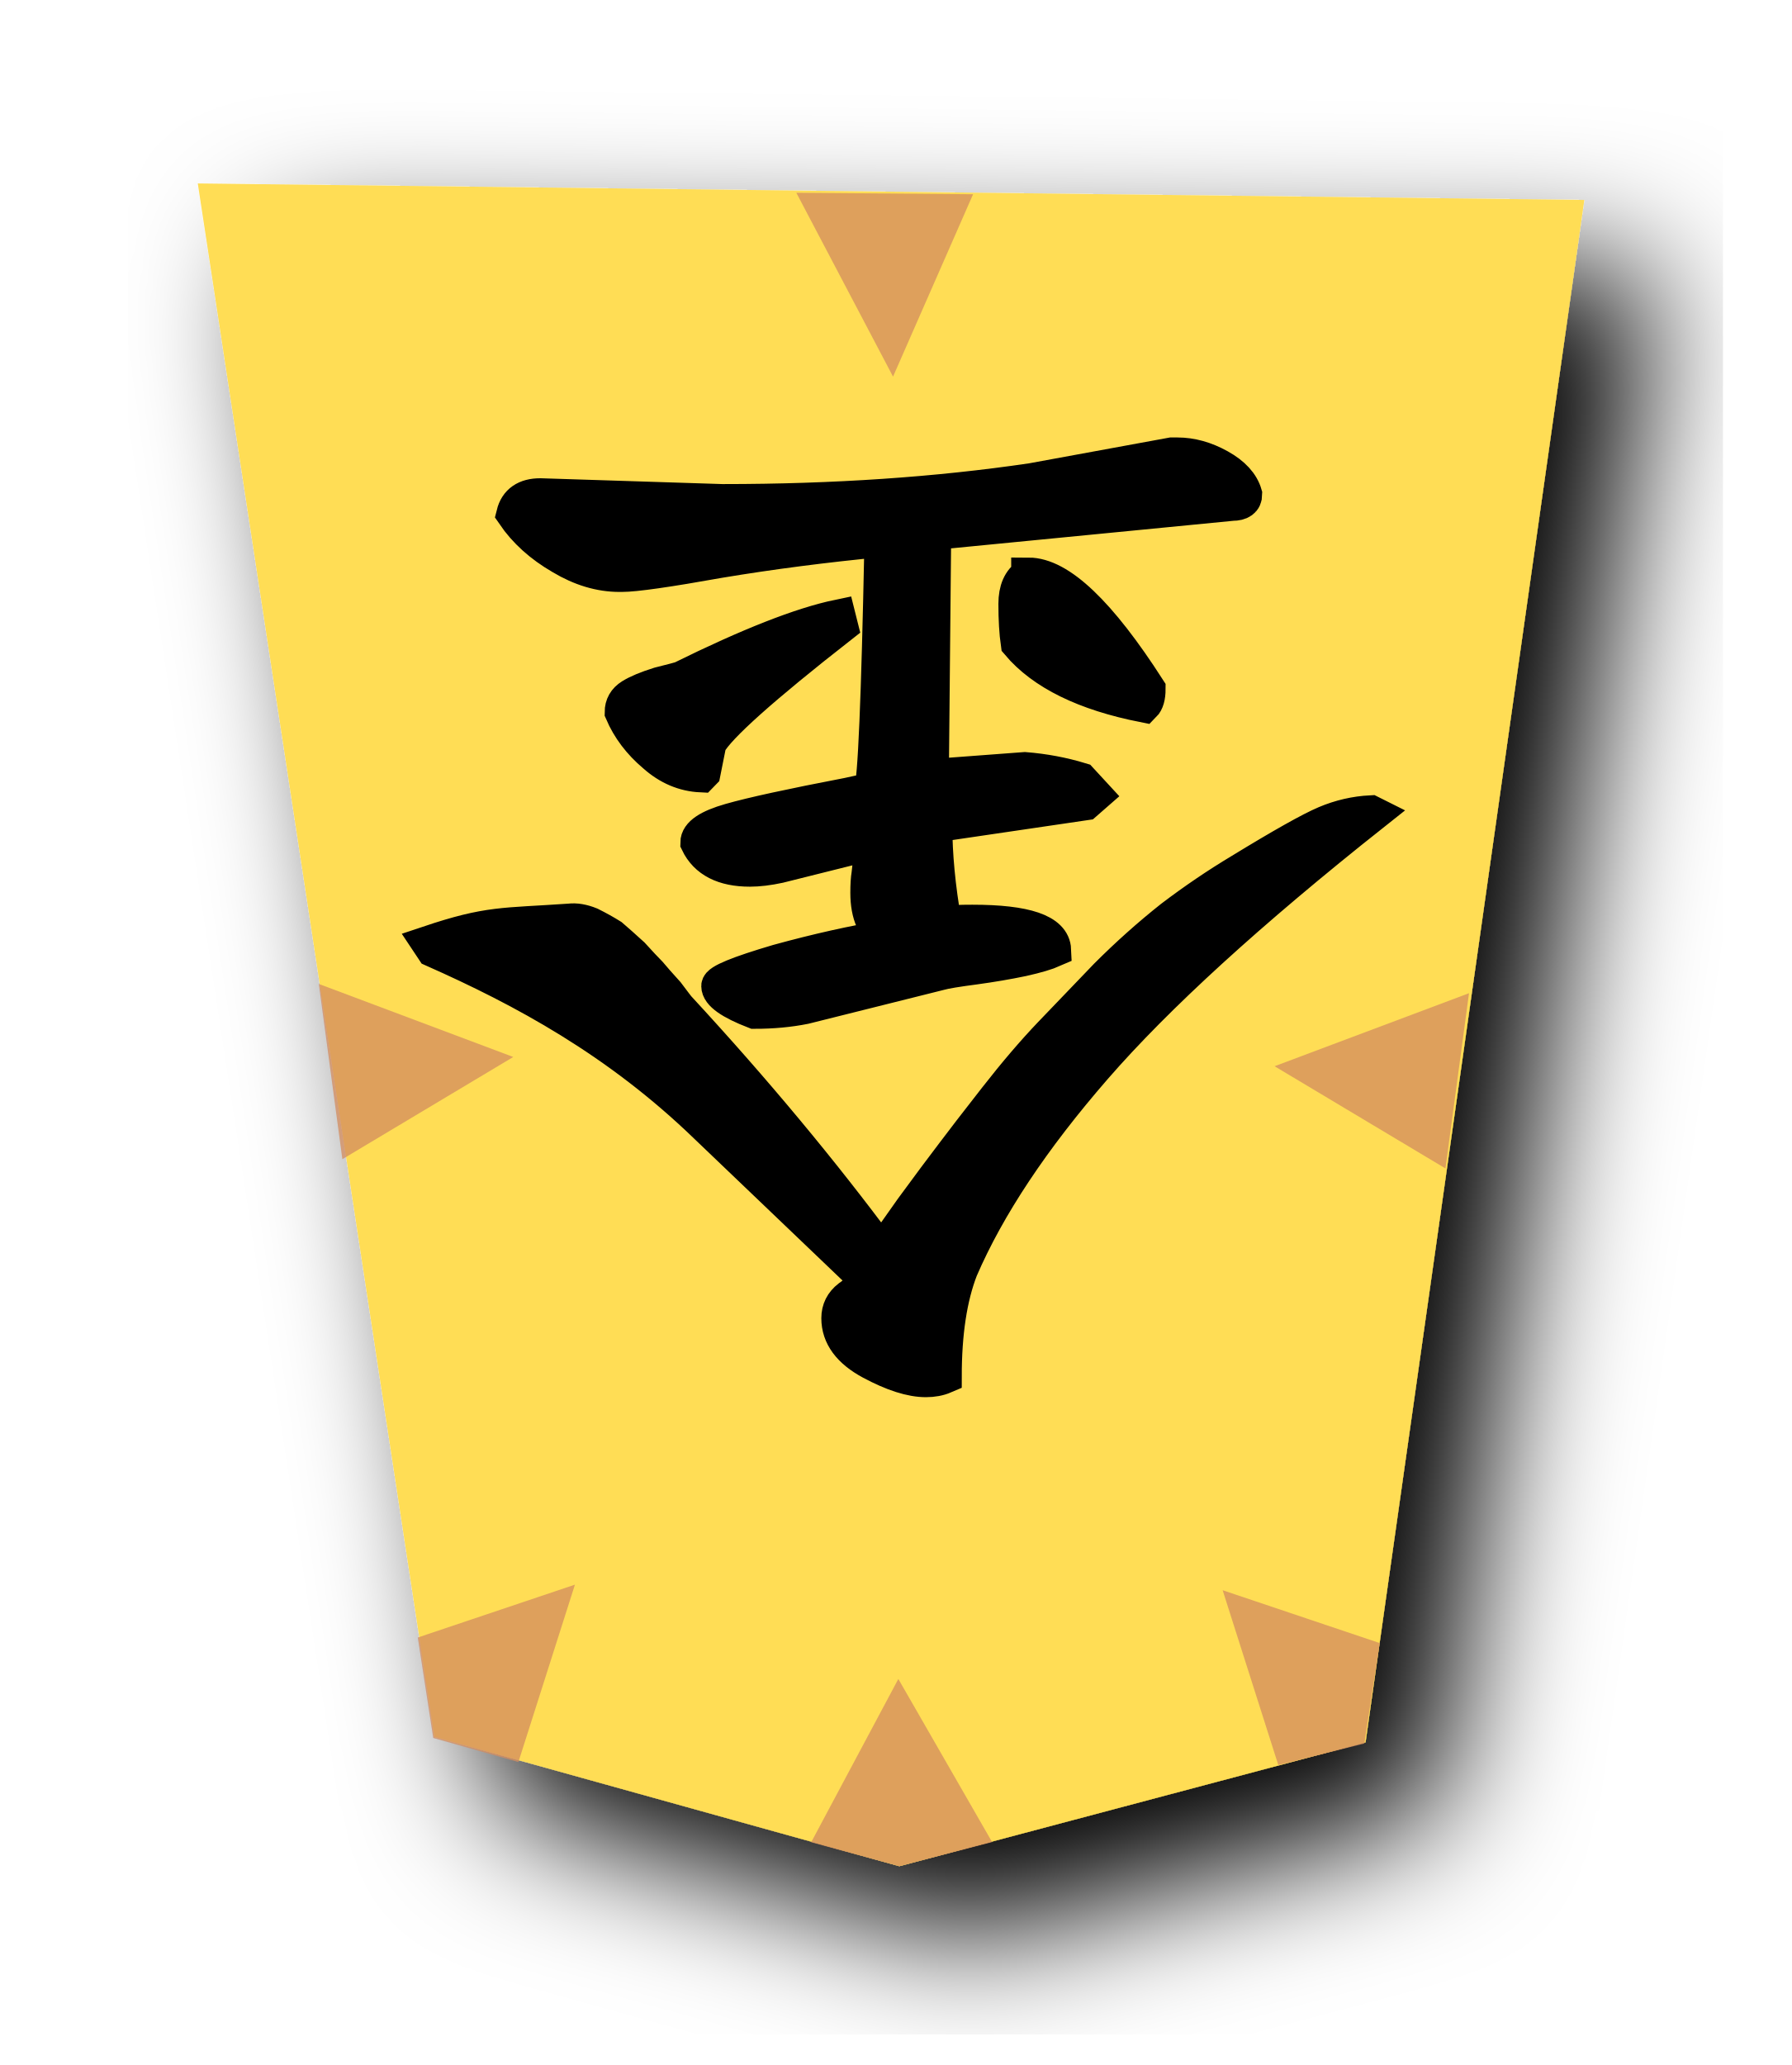
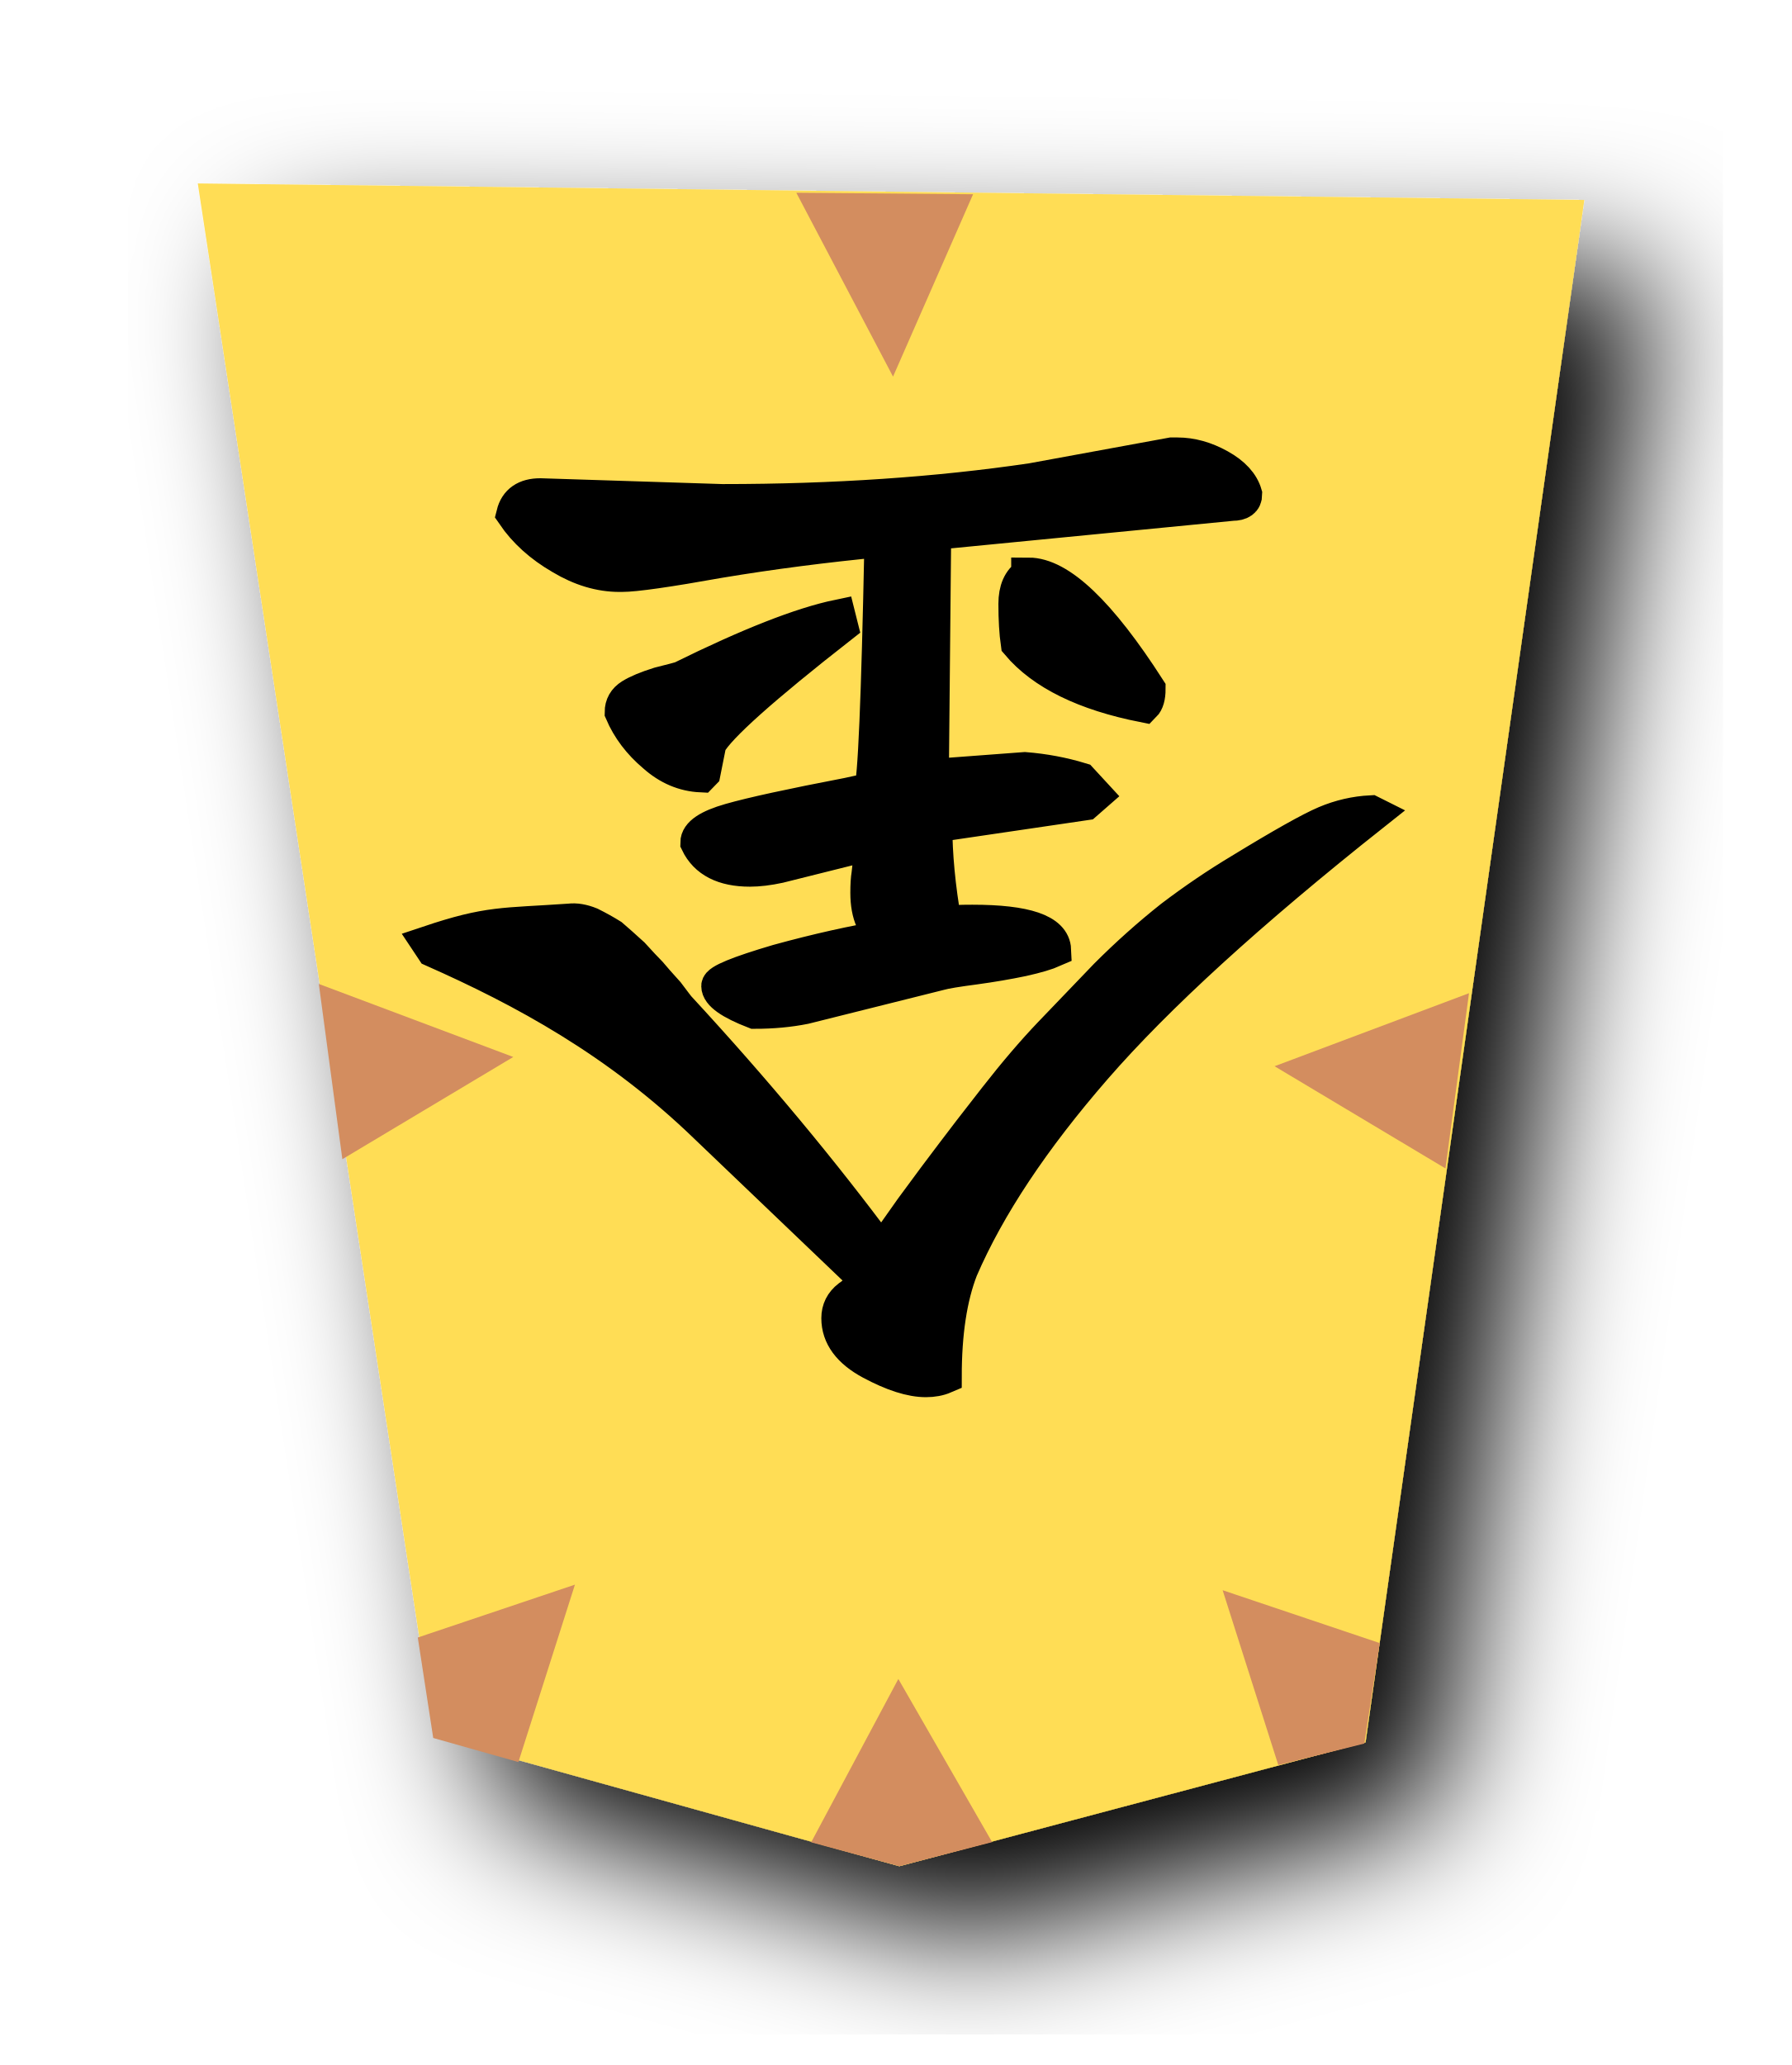
<svg xmlns="http://www.w3.org/2000/svg" width="52.078" height="60" version="1.1" id="svg947">
  <defs id="defs951" />
  <filter id="drop-shadow">
    <feGaussianBlur in="SourceAlpha" result="blur" stdDeviation="2" id="feGaussianBlur920" />
    <feOffset result="offsetBlur" dx="2" dy="2" id="feOffset922" />
    <feBlend in="SourceGraphic" in2="offsetBlur" mode="normal" id="feBlend924" />
  </filter>
  <g filter="url(#drop-shadow)" transform="translate(5 5)" id="g945" style="fill:#ffdd55">
    <g transform="rotate(180 21.039 25)" id="g943" style="fill:#ffdd55">
      <path d="M20.942 0.777l13.51 3.76 6.878 45.133 -40.296 -0.48 6.358 -44.815z" fill="#FEEC99" id="path927" style="fill:#ffdd55" />
    </g>
  </g>
-   <path id="path6283" d="m 9.95,33.681 -0.684,-5.092 5.651,2.122 z" style="opacity:0.759;fill:#d38d5f;stroke:none;stroke-width:1px;stroke-linecap:butt;stroke-linejoin:miter;stroke-opacity:1" />
-   <path style="opacity:0.759;fill:#d38d5f;stroke:none;stroke-width:1px;stroke-linecap:butt;stroke-linejoin:miter;stroke-opacity:1" d="m 26.136,54.223 2.698,-0.699 -2.726,-4.741 -2.534,4.747 z" id="path4436" />
-   <path style="opacity:0.759;fill:#d38d5f;stroke:none;stroke-width:1px;stroke-linecap:butt;stroke-linejoin:miter;stroke-opacity:1" d="M 39.651,50.66 40.099,47.741 l -4.566,-1.536 1.618,5.081 z" id="path4436-9" />
-   <path style="opacity:0.759;fill:#d38d5f;stroke:none;stroke-width:1px;stroke-linecap:butt;stroke-linejoin:miter;stroke-opacity:1" d="M 12.591,50.498 12.142,47.579 16.709,46.043 15.066,51.198 Z" id="path4436-9-4" />
-   <path style="opacity:0.759;fill:#d38d5f;stroke:none;stroke-width:1px;stroke-linecap:butt;stroke-linejoin:miter;stroke-opacity:1" d="m 42.009,33.95 0.684,-5.092 -5.651,2.122 z" id="path4436-9-3" />
-   <path style="opacity:0.759;fill:#d38d5f;stroke:none;stroke-width:1px;stroke-linecap:butt;stroke-linejoin:miter;stroke-opacity:1" d="m 28.28,5.644 -5.137,-0.043 2.811,5.342 z" id="path4436-9-3-9" />
+   <path id="path6283" d="m 9.95,33.681 -0.684,-5.092 5.651,2.122 z" style="opacity:1;fill:#d38d5f;stroke:none;stroke-width:1px;stroke-linecap:butt;stroke-linejoin:miter;stroke-opacity:1" />
+   <path style="opacity:1;fill:#d38d5f;stroke:none;stroke-width:1px;stroke-linecap:butt;stroke-linejoin:miter;stroke-opacity:1" d="m 26.136,54.223 2.698,-0.699 -2.726,-4.741 -2.534,4.747 z" id="path4436" />
+   <path style="opacity:1;fill:#d38d5f;stroke:none;stroke-width:1px;stroke-linecap:butt;stroke-linejoin:miter;stroke-opacity:1" d="M 39.651,50.66 40.099,47.741 l -4.566,-1.536 1.618,5.081 z" id="path4436-9" />
+   <path style="opacity:1;fill:#d38d5f;stroke:none;stroke-width:1px;stroke-linecap:butt;stroke-linejoin:miter;stroke-opacity:1" d="M 12.591,50.498 12.142,47.579 16.709,46.043 15.066,51.198 Z" id="path4436-9-4" />
+   <path style="opacity:1;fill:#d38d5f;stroke:none;stroke-width:1px;stroke-linecap:butt;stroke-linejoin:miter;stroke-opacity:1" d="m 42.009,33.95 0.684,-5.092 -5.651,2.122 z" id="path4436-9-3" />
+   <path style="opacity:1;fill:#d38d5f;stroke:none;stroke-width:1px;stroke-linecap:butt;stroke-linejoin:miter;stroke-opacity:1" d="m 28.28,5.644 -5.137,-0.043 2.811,5.342 z" id="path4436-9-3-9" />
  <g aria-label="金" style="font-style:normal;font-variant:normal;font-weight:normal;font-stretch:normal;font-size:26.667px;line-height:1.25;font-family:KaiTi;-inkscape-font-specification:KaiTi;letter-spacing:0px;word-spacing:0px;fill:#000000;fill-opacity:1;stroke:#000000;stroke-width:1;stroke-miterlimit:4;stroke-dasharray:none;stroke-opacity:1" id="text883-7" transform="rotate(-180,25.80743,29.90698)">
    <path d="m 27.245,21.515 c 0,0.248 -0.102,0.451 -0.305,0.609 -0.203,0.135 -0.361,0.316 -0.474,0.542 l 4.604,4.401 c 2.596,2.515 5.35,3.99 7.955,5.146 l 0.135,0.203 c -1.767,0.592 -2.152,0.508 -4.095,0.643 -0.181,0.023 -0.384,-0.011 -0.609,-0.102 -0.226,-0.113 -0.429,-0.226 -0.609,-0.339 -0.158,-0.135 -0.361,-0.316 -0.609,-0.542 -0.226,-0.248 -0.395,-0.429 -0.508,-0.542 -0.113,-0.135 -0.282,-0.327 -0.508,-0.576 -0.203,-0.271 -0.316,-0.418 -0.339,-0.44 -2.189,-2.37 -4.153,-4.728 -5.891,-7.076 -0.09,0.135 -0.384,0.553 -0.88,1.253 -0.497,0.677 -0.891,1.207 -1.185,1.591 -0.271,0.361 -0.688,0.903 -1.253,1.625 -0.564,0.722 -1.095,1.343 -1.591,1.862 -0.474,0.497 -1.016,1.061 -1.625,1.693 -0.609,0.609 -1.241,1.174 -1.896,1.693 -0.655,0.497 -1.32,0.948 -1.997,1.354 -1.219,0.745 -2.043,1.207 -2.471,1.388 -0.429,0.181 -0.869,0.282 -1.32,0.305 l -0.068,-0.034 c 3.589,-2.844 6.286,-5.304 8.091,-7.38 1.806,-2.076 3.103,-4.029 3.893,-5.857 0.316,-0.812 0.474,-1.851 0.474,-3.115 0.158,-0.068 0.339,-0.102 0.542,-0.102 0.429,0 0.959,0.169 1.591,0.508 0.632,0.339 0.948,0.767 0.948,1.286 z m 3.995,15.776 c 0.497,0.023 0.948,0.214 1.354,0.576 0.429,0.361 0.745,0.779 0.948,1.253 0,0.203 -0.09,0.361 -0.271,0.474 -0.181,0.113 -0.451,0.226 -0.812,0.339 -0.361,0.09 -0.576,0.147 -0.643,0.169 -1.964,0.97 -3.487,1.569 -4.57,1.794 l -0.068,-0.271 c 2.28,-1.783 3.555,-2.923 3.826,-3.419 l 0.169,-0.846 z m -5.247,6.839 c 1.648,-0.158 3.216,-0.361 4.706,-0.609 1.512,-0.271 2.46,-0.406 2.844,-0.406 h 0.068 c 0.564,0 1.128,0.169 1.693,0.508 0.587,0.339 1.049,0.756 1.388,1.253 -0.09,0.361 -0.35,0.542 -0.779,0.542 l -5.281,-0.169 h -0.034 c -3.227,0 -6.218,0.203 -8.971,0.609 l -4.062,0.745 h -0.169 c -0.406,0 -0.812,-0.113 -1.219,-0.339 -0.406,-0.226 -0.655,-0.497 -0.745,-0.812 0,-0.181 0.124,-0.271 0.372,-0.271 l 8.667,-0.846 0.068,-7.076 -2.708,0.203 c -0.564,-0.045 -1.106,-0.147 -1.625,-0.305 l -0.406,-0.44 0.271,-0.237 4.367,-0.643 c 0,-0.858 -0.09,-1.806 -0.271,-2.844 -0.181,0.023 -0.451,0.034 -0.812,0.034 -1.557,0 -2.347,-0.271 -2.37,-0.812 0.203,-0.09 0.508,-0.181 0.914,-0.271 0.429,-0.09 0.891,-0.169 1.388,-0.237 0.519,-0.068 0.858,-0.124 1.016,-0.169 l 3.927,-0.982 c 0.451,-0.09 0.937,-0.135 1.456,-0.135 0.7,0.271 1.049,0.519 1.049,0.745 0,0.135 -0.576,0.372 -1.727,0.711 -1.151,0.316 -2.212,0.553 -3.182,0.711 0.384,0.226 0.576,0.655 0.576,1.286 0,0.226 -0.011,0.406 -0.034,0.542 l -0.102,0.914 2.708,-0.677 c 0.316,-0.068 0.598,-0.102 0.846,-0.102 0.767,0 1.275,0.26 1.523,0.779 0,0.248 -0.316,0.463 -0.948,0.643 -0.632,0.181 -1.772,0.429 -3.419,0.745 -0.293,0.068 -0.519,0.113 -0.677,0.135 -0.113,0.248 -0.214,2.629 -0.305,7.143 z m -4.266,-1.016 c -0.903,0 -2.065,-1.106 -3.487,-3.318 0,-0.226 0.045,-0.384 0.135,-0.474 1.715,0.339 2.934,0.937 3.656,1.794 0.045,0.316 0.068,0.7 0.068,1.151 0,0.406 -0.124,0.688 -0.372,0.846 z" style="font-style:normal;font-variant:normal;font-weight:normal;font-stretch:normal;font-size:34.667px;font-family:'cwTeX Q Kai';-inkscape-font-specification:'cwTeX Q Kai';stroke:#000000;stroke-width:1;stroke-miterlimit:4;stroke-dasharray:none;stroke-opacity:1" id="path1508-9" />
  </g>
</svg>
